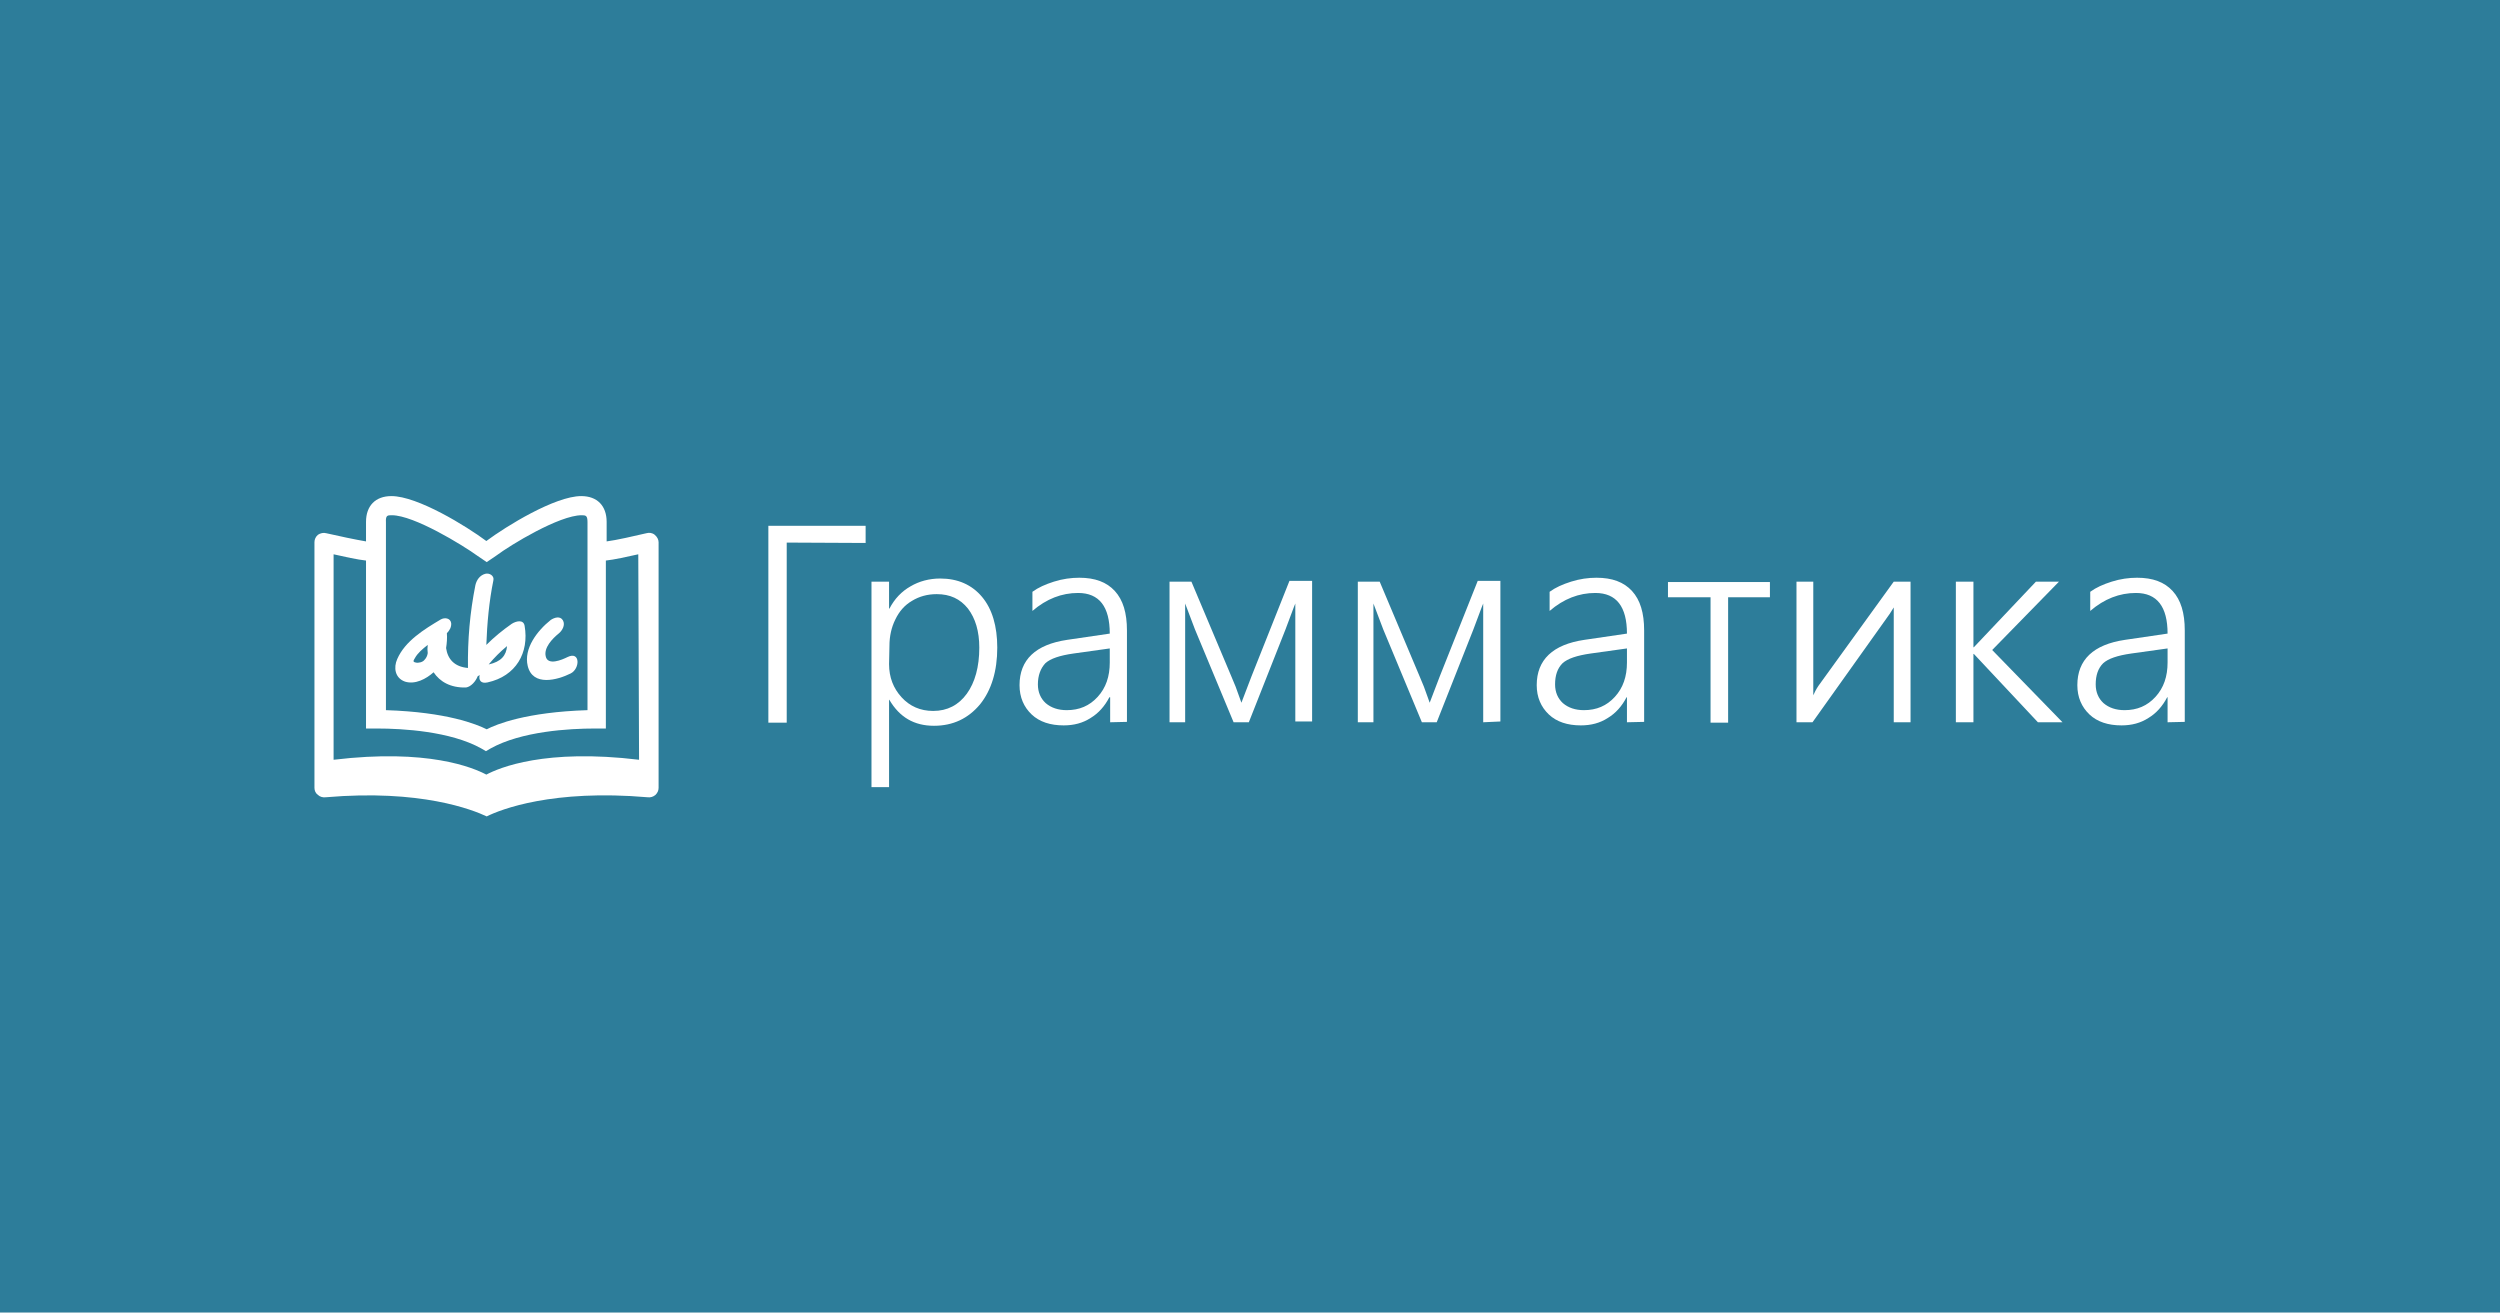
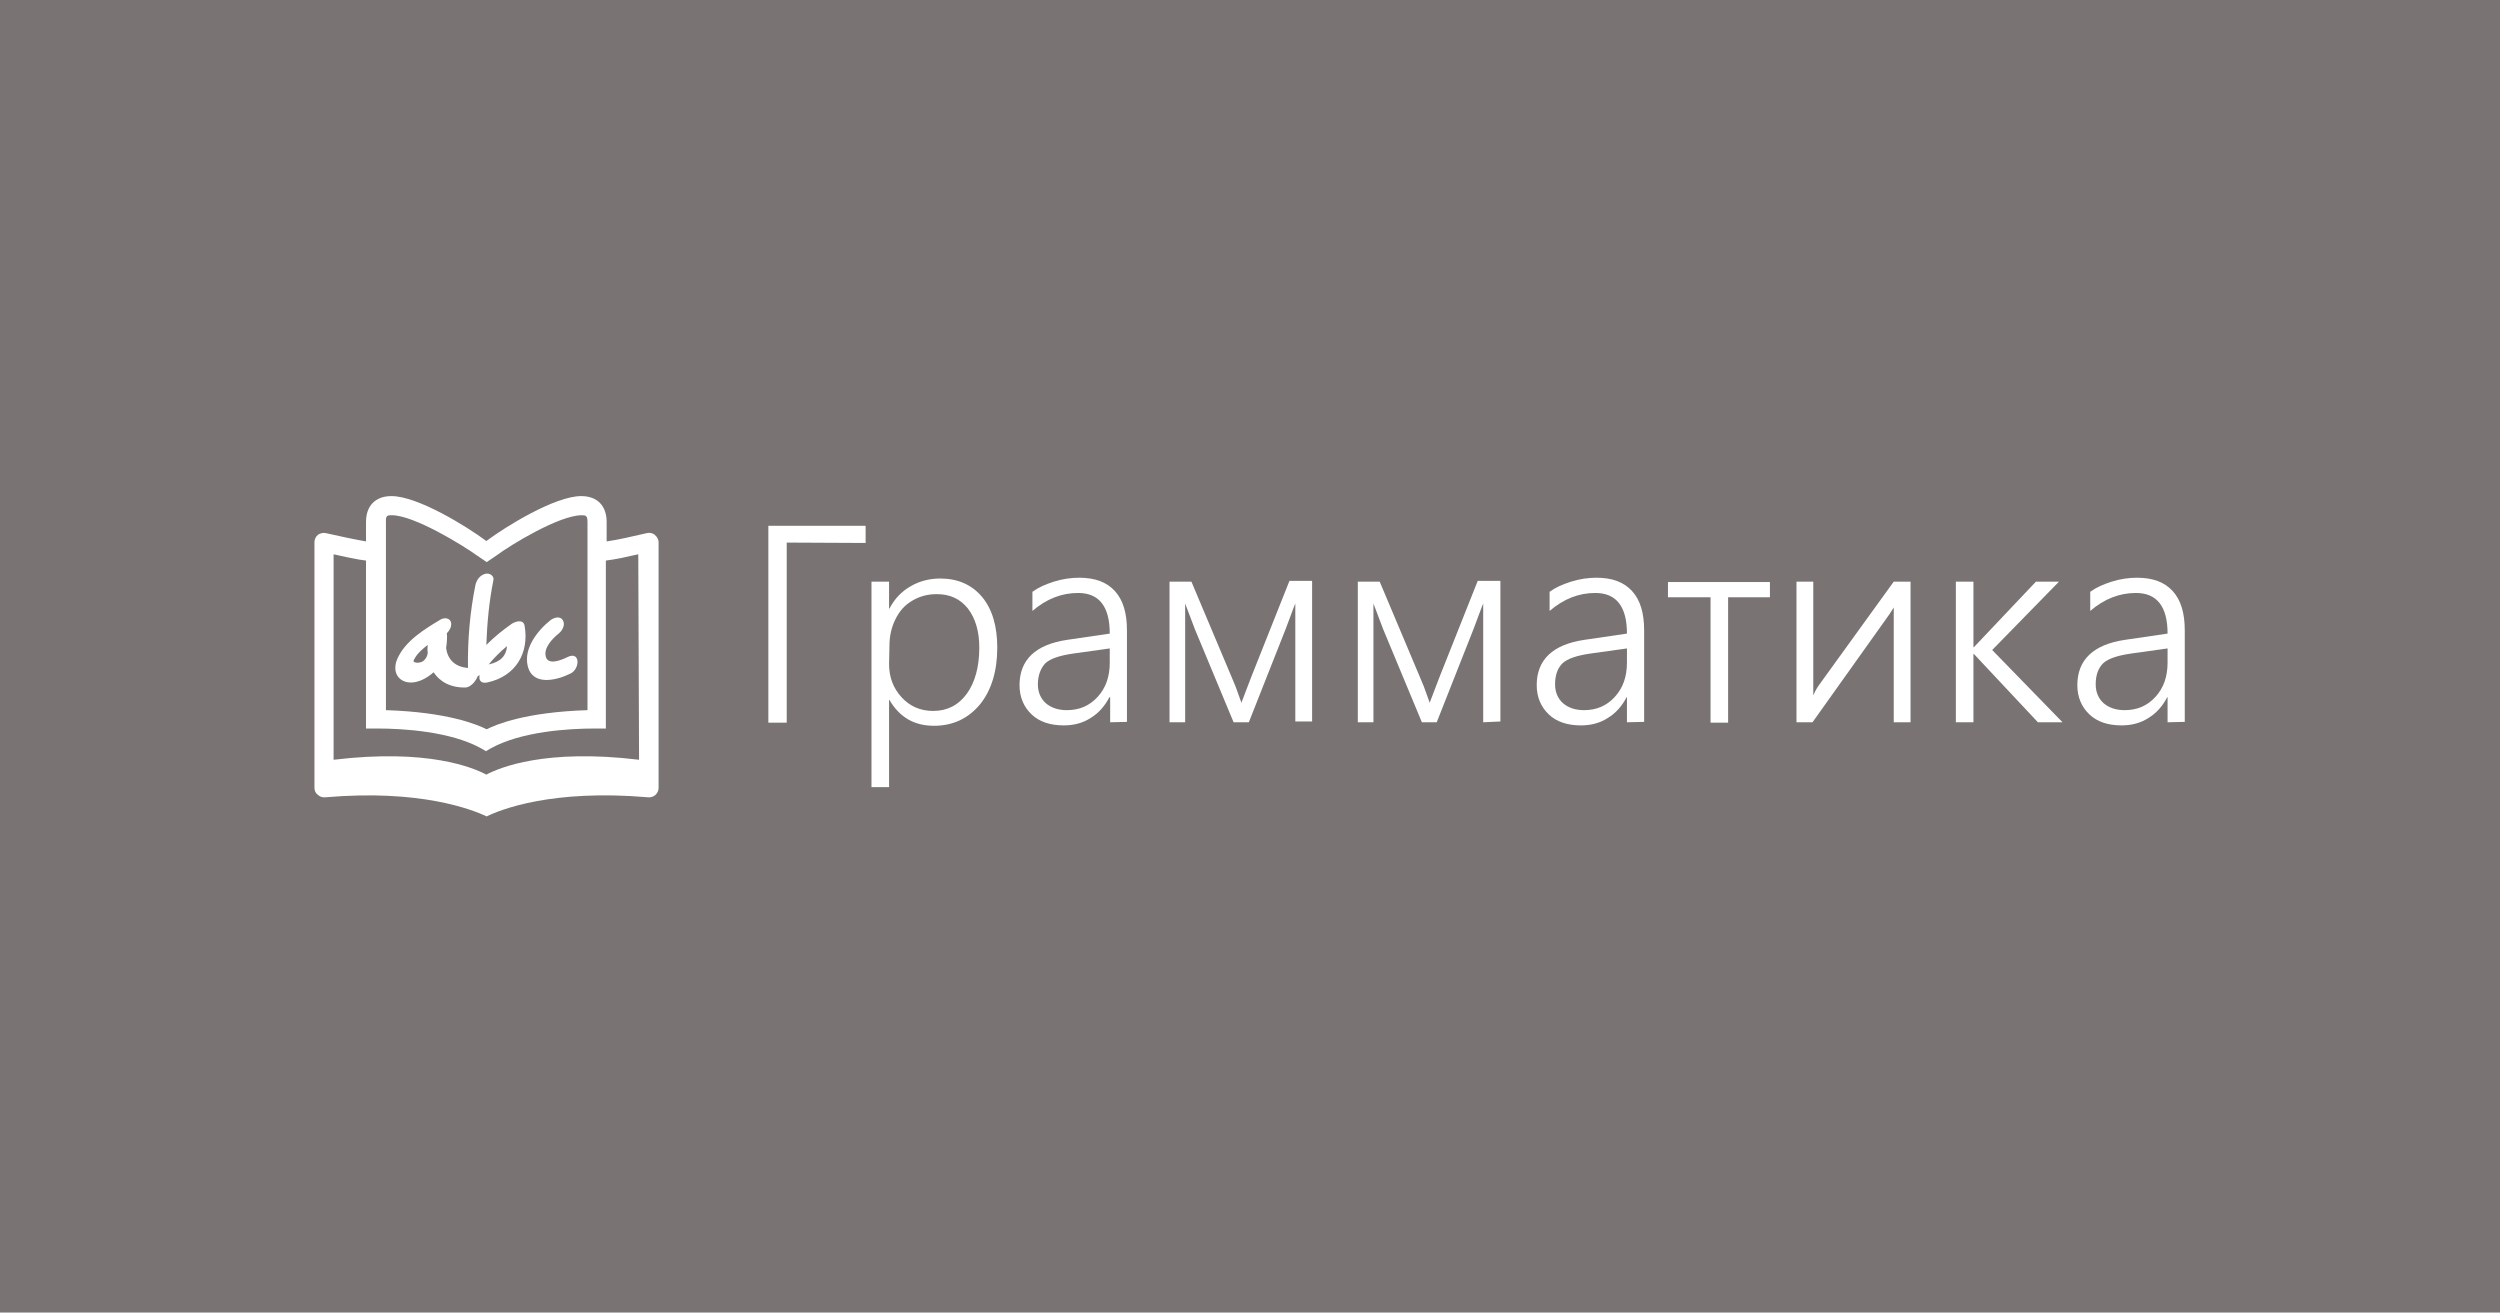
<svg xmlns="http://www.w3.org/2000/svg" version="1.1" x="0px" y="0px" width="640px" height="336px" viewBox="0 0 640 336" enable-background="new 0 0 640 336" xml:space="preserve">
-   <rect fill="#2D7D9A" width="640" height="336" />
+   <rect fill="#797473" width="640" height="336" />
  <g>
    <path fill="#FFFFFF" d="M201.4,138.9v46.1h-4.7v-50.4h24.9v4.4L201.4,138.9L201.4,138.9z" />
    <path fill="#FFFFFF" d="M227.6,179.1v22.4h-4.5v-52.6h4.5v6.9h0.1c1.3-2.5,3.1-4.4,5.4-5.7c2.2-1.3,4.8-2,7.6-2c4.5,0,8.1,1.6,10.7,4.7c2.6,3.1,3.9,7.5,3.9,13c0,6-1.5,10.9-4.4,14.5c-3,3.6-6.9,5.5-11.8,5.5c-5.1,0-8.8-2.2-11.4-6.6L227.6,179.1L227.6,179.1z M227.6,170c0,3.4,1.1,6.2,3.2,8.5c2.1,2.3,4.8,3.5,8.1,3.5c3.6,0,6.5-1.5,8.6-4.4c2.1-2.9,3.2-6.9,3.2-11.8c0-4.2-1-7.5-2.9-10c-2-2.5-4.6-3.7-8-3.7c-2.4,0-4.5,0.6-6.3,1.7c-1.9,1.1-3.3,2.7-4.3,4.8c-1,2-1.5,4.3-1.5,6.7L227.6,170L227.6,170z" />
    <path fill="#FFFFFF" d="M284.2,184.9v-6.4H284c-1.2,2.3-2.8,4.1-4.8,5.3c-2,1.3-4.3,1.9-6.9,1.9c-3.4,0-6.2-0.9-8.2-2.8s-3.1-4.4-3.1-7.5c0-6.5,4.1-10.4,12.2-11.6l10.9-1.6c0-6.9-2.7-10.4-8.1-10.4c-4.2,0-8.1,1.5-11.7,4.6v-4.9c1.5-1.1,3.3-1.9,5.5-2.6c2.2-0.7,4.4-1,6.5-1c4,0,7,1.1,9.1,3.4c2.1,2.3,3.1,5.6,3.1,10.1v23.4L284.2,184.9L284.2,184.9z M265.7,175.2c0,2,0.7,3.6,2,4.8c1.4,1.2,3.2,1.8,5.4,1.8c3.2,0,5.8-1.1,7.9-3.4s3.1-5.2,3.1-8.8v-3.6l-9.3,1.3c-3.5,0.5-5.9,1.3-7.2,2.5C266.4,171.1,265.7,172.9,265.7,175.2z" />
    <path fill="#FFFFFF" d="M331.6,184.9v-30.4l-0.4,1l-2.1,5.6l-9.4,23.8h-3.9l-9.9-23.8l-2.5-6.6v30.4h-4v-36h5.6l10.2,24.2c0.8,1.8,1.5,3.6,2.1,5.4l0.5,1.4l2.6-6.8l9.7-24.4h5.8v36H331.6z" />
    <path fill="#FFFFFF" d="M379.7,184.9v-30.4l-0.4,1l-2.1,5.6l-9.4,23.8H364l-9.9-23.8l-2.5-6.6v30.4h-4v-36h5.6l10.2,24.2c0.8,1.8,1.5,3.6,2.1,5.4l0.5,1.4l2.6-6.8l9.7-24.4h5.8v36L379.7,184.9L379.7,184.9z" />
    <path fill="#FFFFFF" d="M416.5,184.9v-6.4h-0.1c-1.2,2.3-2.8,4.1-4.8,5.3c-2,1.3-4.3,1.9-6.9,1.9c-3.4,0-6.2-0.9-8.2-2.8c-2-1.9-3.1-4.4-3.1-7.5c0-6.5,4.1-10.4,12.2-11.6l10.9-1.6c0-6.9-2.7-10.4-8.1-10.4c-4.2,0-8.1,1.5-11.7,4.6v-4.9c1.5-1.1,3.3-1.9,5.5-2.6c2.2-0.7,4.4-1,6.5-1c4,0,7,1.1,9.1,3.4c2.1,2.3,3.1,5.6,3.1,10.1v23.4L416.5,184.9L416.5,184.9z M398.1,175.2c0,2,0.7,3.6,2,4.8c1.4,1.2,3.2,1.8,5.4,1.8c3.2,0,5.8-1.1,7.9-3.4c2.1-2.3,3.1-5.2,3.1-8.8v-3.6l-9.3,1.3c-3.5,0.5-5.9,1.3-7.2,2.5C398.7,171.1,398.1,172.9,398.1,175.2z" />
    <path fill="#FFFFFF" d="M442.4,152.9v32.1h-4.5v-32.1H427v-3.9h26.1v3.9H442.4z" />
    <path fill="#FFFFFF" d="M484.8,184.9v-29.4l-1,1.6L464,184.9h-4.1v-36h4.3V178c0.3-0.7,0.7-1.5,1.3-2.4l19.3-26.7h4.3v36L484.8,184.9L484.8,184.9z" />
    <path fill="#FFFFFF" d="M521.7,184.9l-16.4-17.5h-0.1v17.5h-4.5v-36h4.5v16.8h0.1l15.9-16.8h5.9L510,166.4l18,18.5H521.7z" />
    <path fill="#FFFFFF" d="M554.9,184.9v-6.4h-0.1c-1.2,2.3-2.8,4.1-4.8,5.3c-2,1.3-4.3,1.9-6.9,1.9c-3.4,0-6.2-0.9-8.2-2.8s-3.1-4.4-3.1-7.5c0-6.5,4.1-10.4,12.2-11.6l10.9-1.6c0-6.9-2.7-10.4-8.1-10.4c-4.2,0-8.1,1.5-11.7,4.6v-4.9c1.5-1.1,3.3-1.9,5.5-2.6c2.2-0.7,4.4-1,6.5-1c4,0,7,1.1,9.1,3.4s3.1,5.6,3.1,10.1v23.4L554.9,184.9L554.9,184.9z M536.5,175.2c0,2,0.7,3.6,2,4.8c1.4,1.2,3.2,1.8,5.4,1.8c3.2,0,5.8-1.1,7.9-3.4c2.1-2.3,3.1-5.2,3.1-8.8v-3.6l-9.3,1.3c-3.5,0.5-5.9,1.3-7.2,2.5C537.1,171.1,536.5,172.9,536.5,175.2z" />
  </g>
  <g>
    <g>
      <path fill="#FFFFFF" d="M122.3,173.1c0.2-0.1,0.4-0.2,0.5-0.3c-0.3,1.2,0.2,2.3,2,1.9c7.3-1.6,10.7-7.6,9.5-14.5c-0.3-1.7-2.2-1.2-3.3-0.5c-2.3,1.6-4.5,3.4-6.5,5.4c0.2-5.5,0.7-11.1,1.8-16.5c0.3-1.2-1-2-2.1-1.7c-1.4,0.4-2.2,1.6-2.5,2.9c-1.4,7-2,14-1.9,21.2c-3.5-0.3-5.2-2.3-5.6-5.1c0.2-1.3,0.3-2.6,0.2-3.8c0.7-0.7,1.2-1.6,1.1-2.6c-0.2-1.3-1.7-1.5-2.7-0.9c-4.2,2.5-9.1,5.5-11.1,10.1c-1,2.2-0.6,4.9,2,5.8c2.6,0.8,5.4-0.7,7.3-2.4c1.6,2.4,4.3,4,8.3,3.9C120.6,175.8,121.8,174.4,122.3,173.1z M129.8,165.4c-0.2,2.4-1.5,4-4.7,4.7l0,0C126.5,168.4,128.1,166.8,129.8,165.4z M108.6,169c-0.4,0.5-1.5,0.8-2.2,0.6c-0.5-0.1-0.4-0.2-0.6-0.4c0.1,0.1,0-0.1,0.4-0.7c0.7-1.3,2-2.4,3.3-3.4c-0.1,0.7-0.1,1.4,0,2.1C109.4,167.9,109.1,168.5,108.6,169z" />
      <path fill="#FFFFFF" d="M146.1,172.4c2.4-1.2,2.5-5.8-0.8-4.2c-1.4,0.7-5.1,2.3-5.6-0.2c-0.5-2.2,1.7-4.5,3.3-5.8c0.9-0.7,1.8-2.2,1.1-3.4c-0.7-1.2-2.2-0.7-3.1-0.1c-3.4,2.7-7,7.3-5.9,11.8C136.4,175.8,142.7,174.1,146.1,172.4z" />
      <path fill="#FFFFFF" d="M167.6,136.9c-0.6-0.5-1.4-0.6-2.1-0.4c-3,0.7-7.8,1.8-10.2,2.1v-5c0-4.1-2.4-6.6-6.5-6.6c-6.7,0-19.2,7.7-24.3,11.5c-5.1-3.8-17.6-11.5-24.3-11.5c-4.1,0-6.5,2.5-6.5,6.6v5c-2.4-0.4-7.2-1.4-10.2-2.1c-0.7-0.2-1.5,0-2.1,0.4c-0.6,0.5-0.9,1.2-0.9,1.9v62.9c0,0.7,0.3,1.4,0.9,1.8c0.5,0.5,1.3,0.7,2,0.6c24.3-2.1,37.6,3.2,41.2,4.9c3.6-1.8,16.9-7,41.2-4.9c0.7,0.1,1.4-0.1,2-0.6c0.5-0.5,0.8-1.1,0.8-1.8v-62.9C168.6,138.1,168.2,137.4,167.6,136.9z M100.3,131.9c5.7,0,18.2,7.7,21.8,10.3l2.5,1.7l2.5-1.7c3.6-2.7,16.1-10.3,21.8-10.3c1.1,0,1.5,0.1,1.5,1.8h0v48.1c-15.7,0.5-23.3,3.6-25.8,4.9c-2.6-1.3-10.2-4.4-25.8-4.9v-48.1l0,0C98.7,131.9,99.2,131.9,100.3,131.9z M163.6,194.5c-24-2.9-35.7,2-39.1,3.8c-3.4-1.8-15-6.7-39.1-3.8v-52.6c2.6,0.6,6.3,1.4,8.3,1.6v43h2.8c6.6,0,18.8,0.7,26.7,5.1l1.2,0.7l1.2-0.7c7.9-4.4,20.1-5.1,26.7-5.1h2.8v-43c2-0.2,5.6-1,8.3-1.6L163.6,194.5L163.6,194.5z" />
    </g>
  </g>
</svg>
